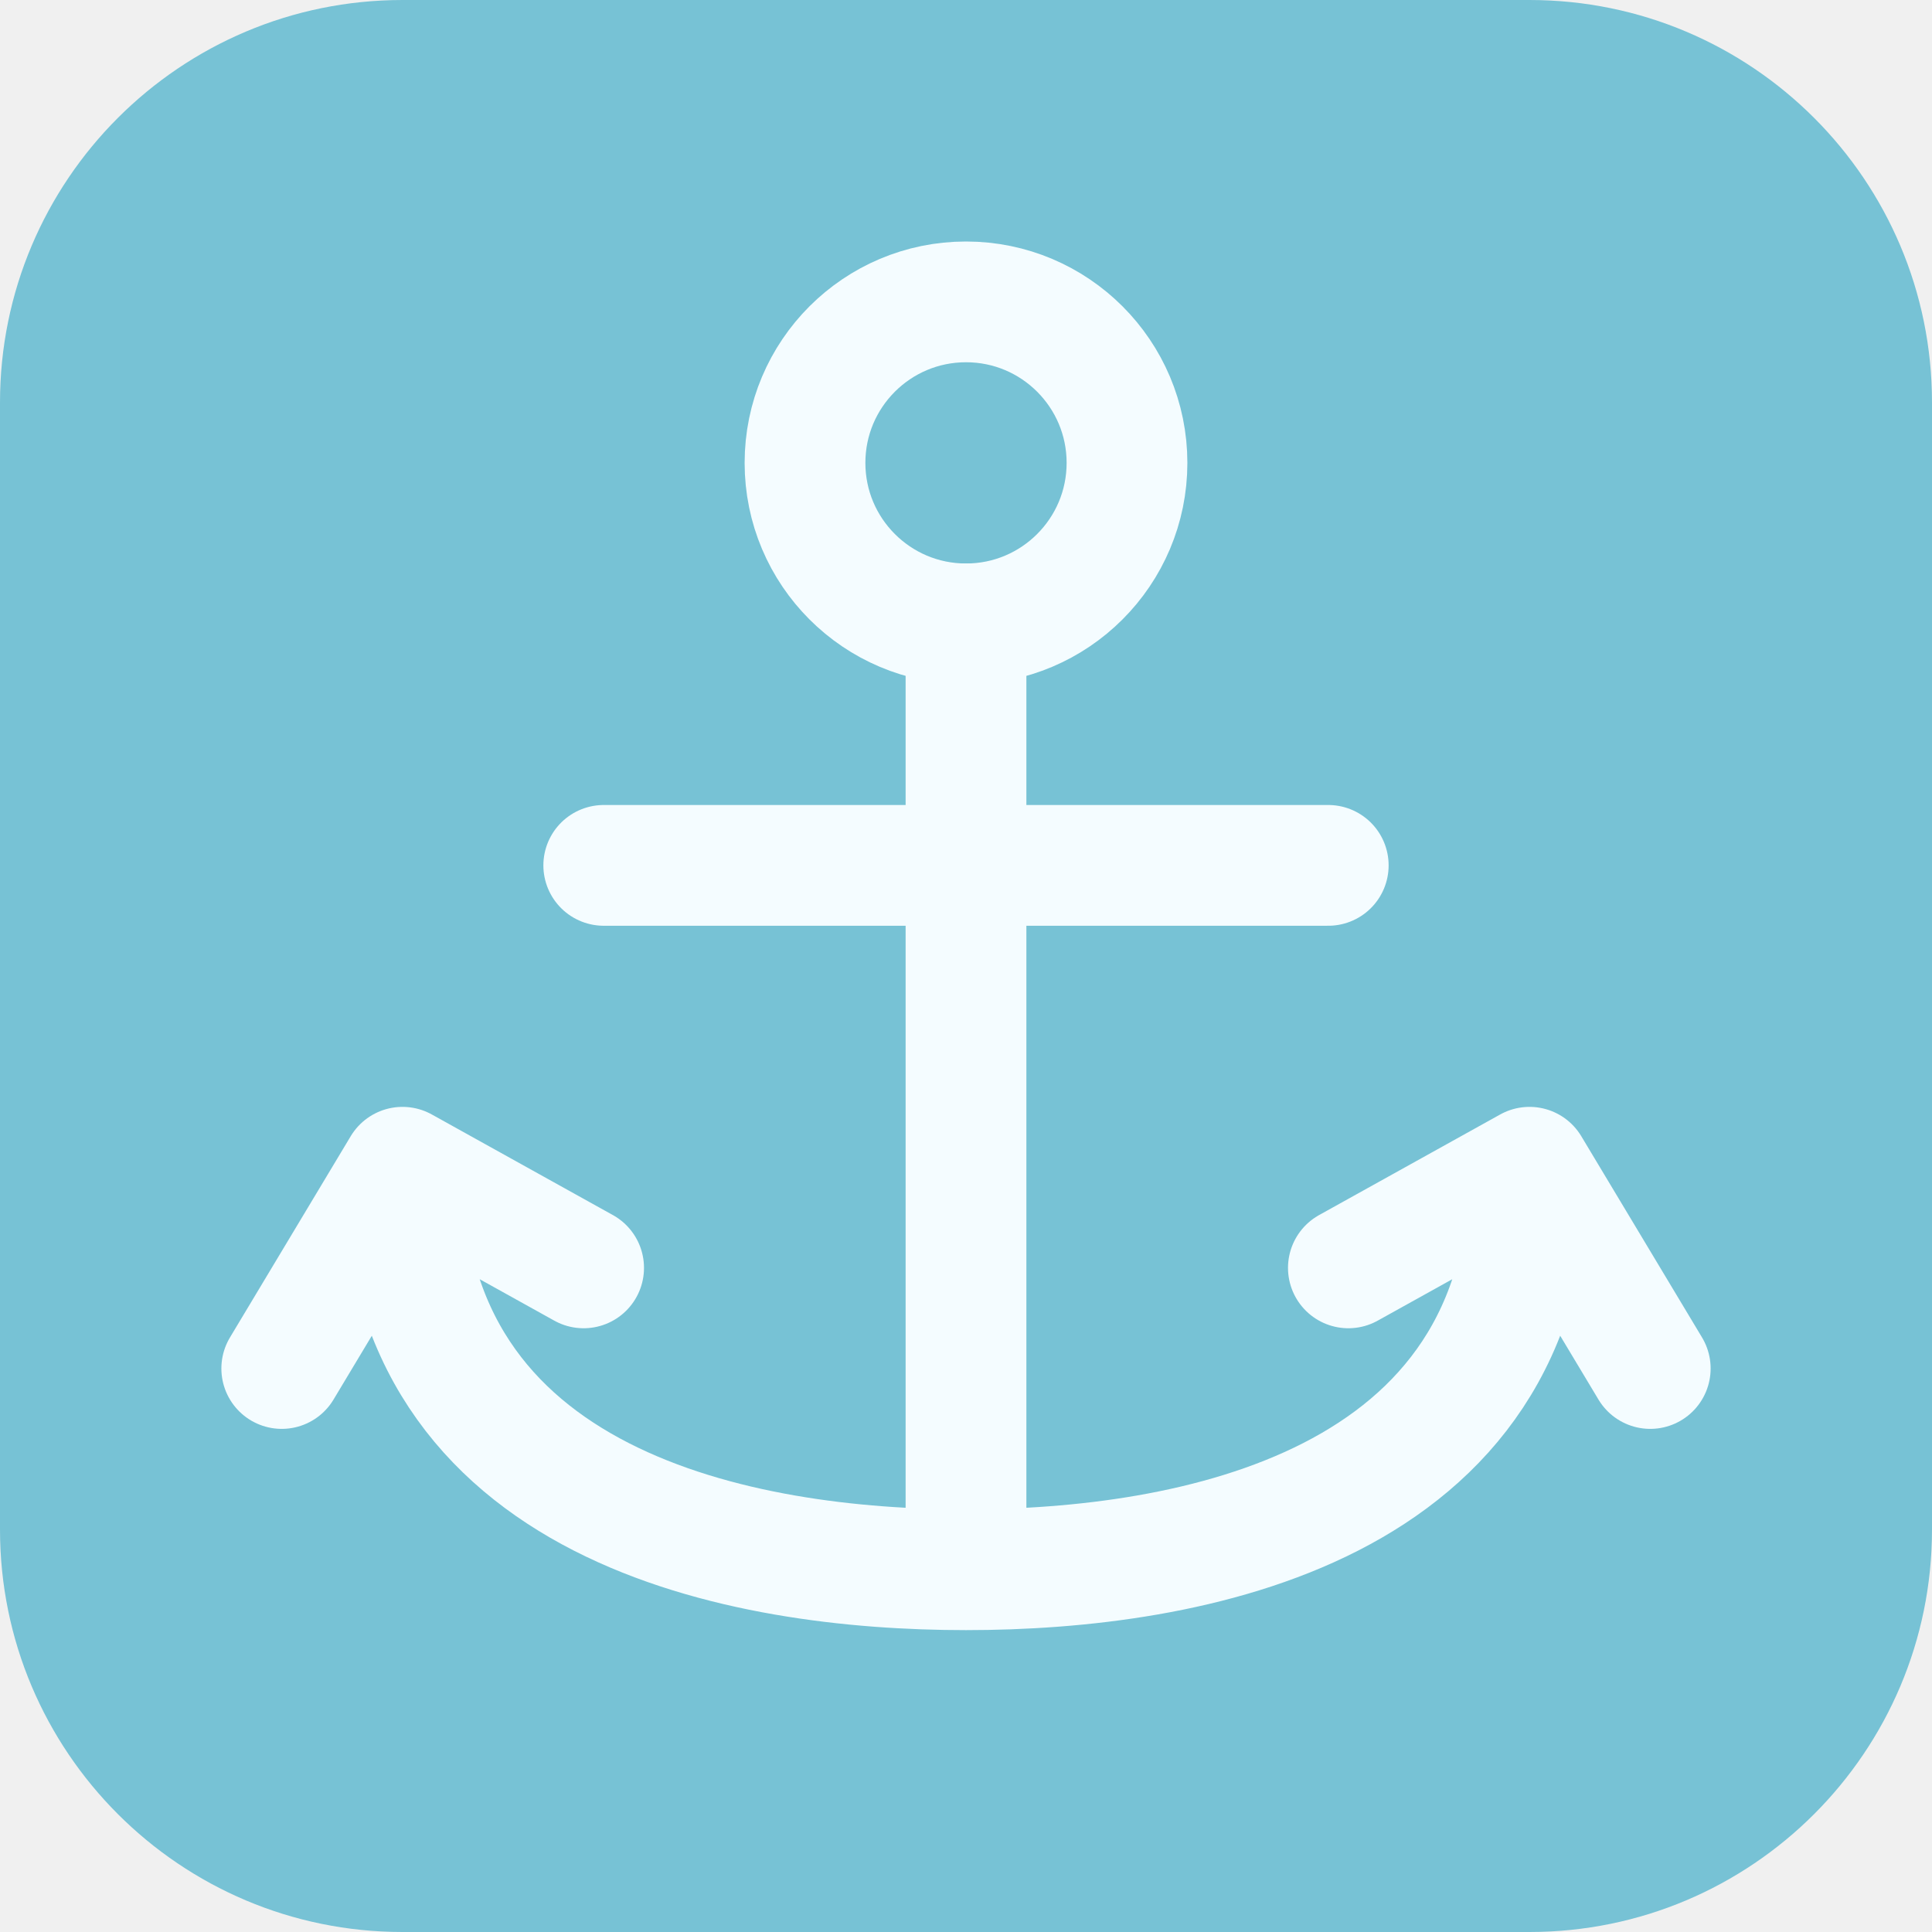
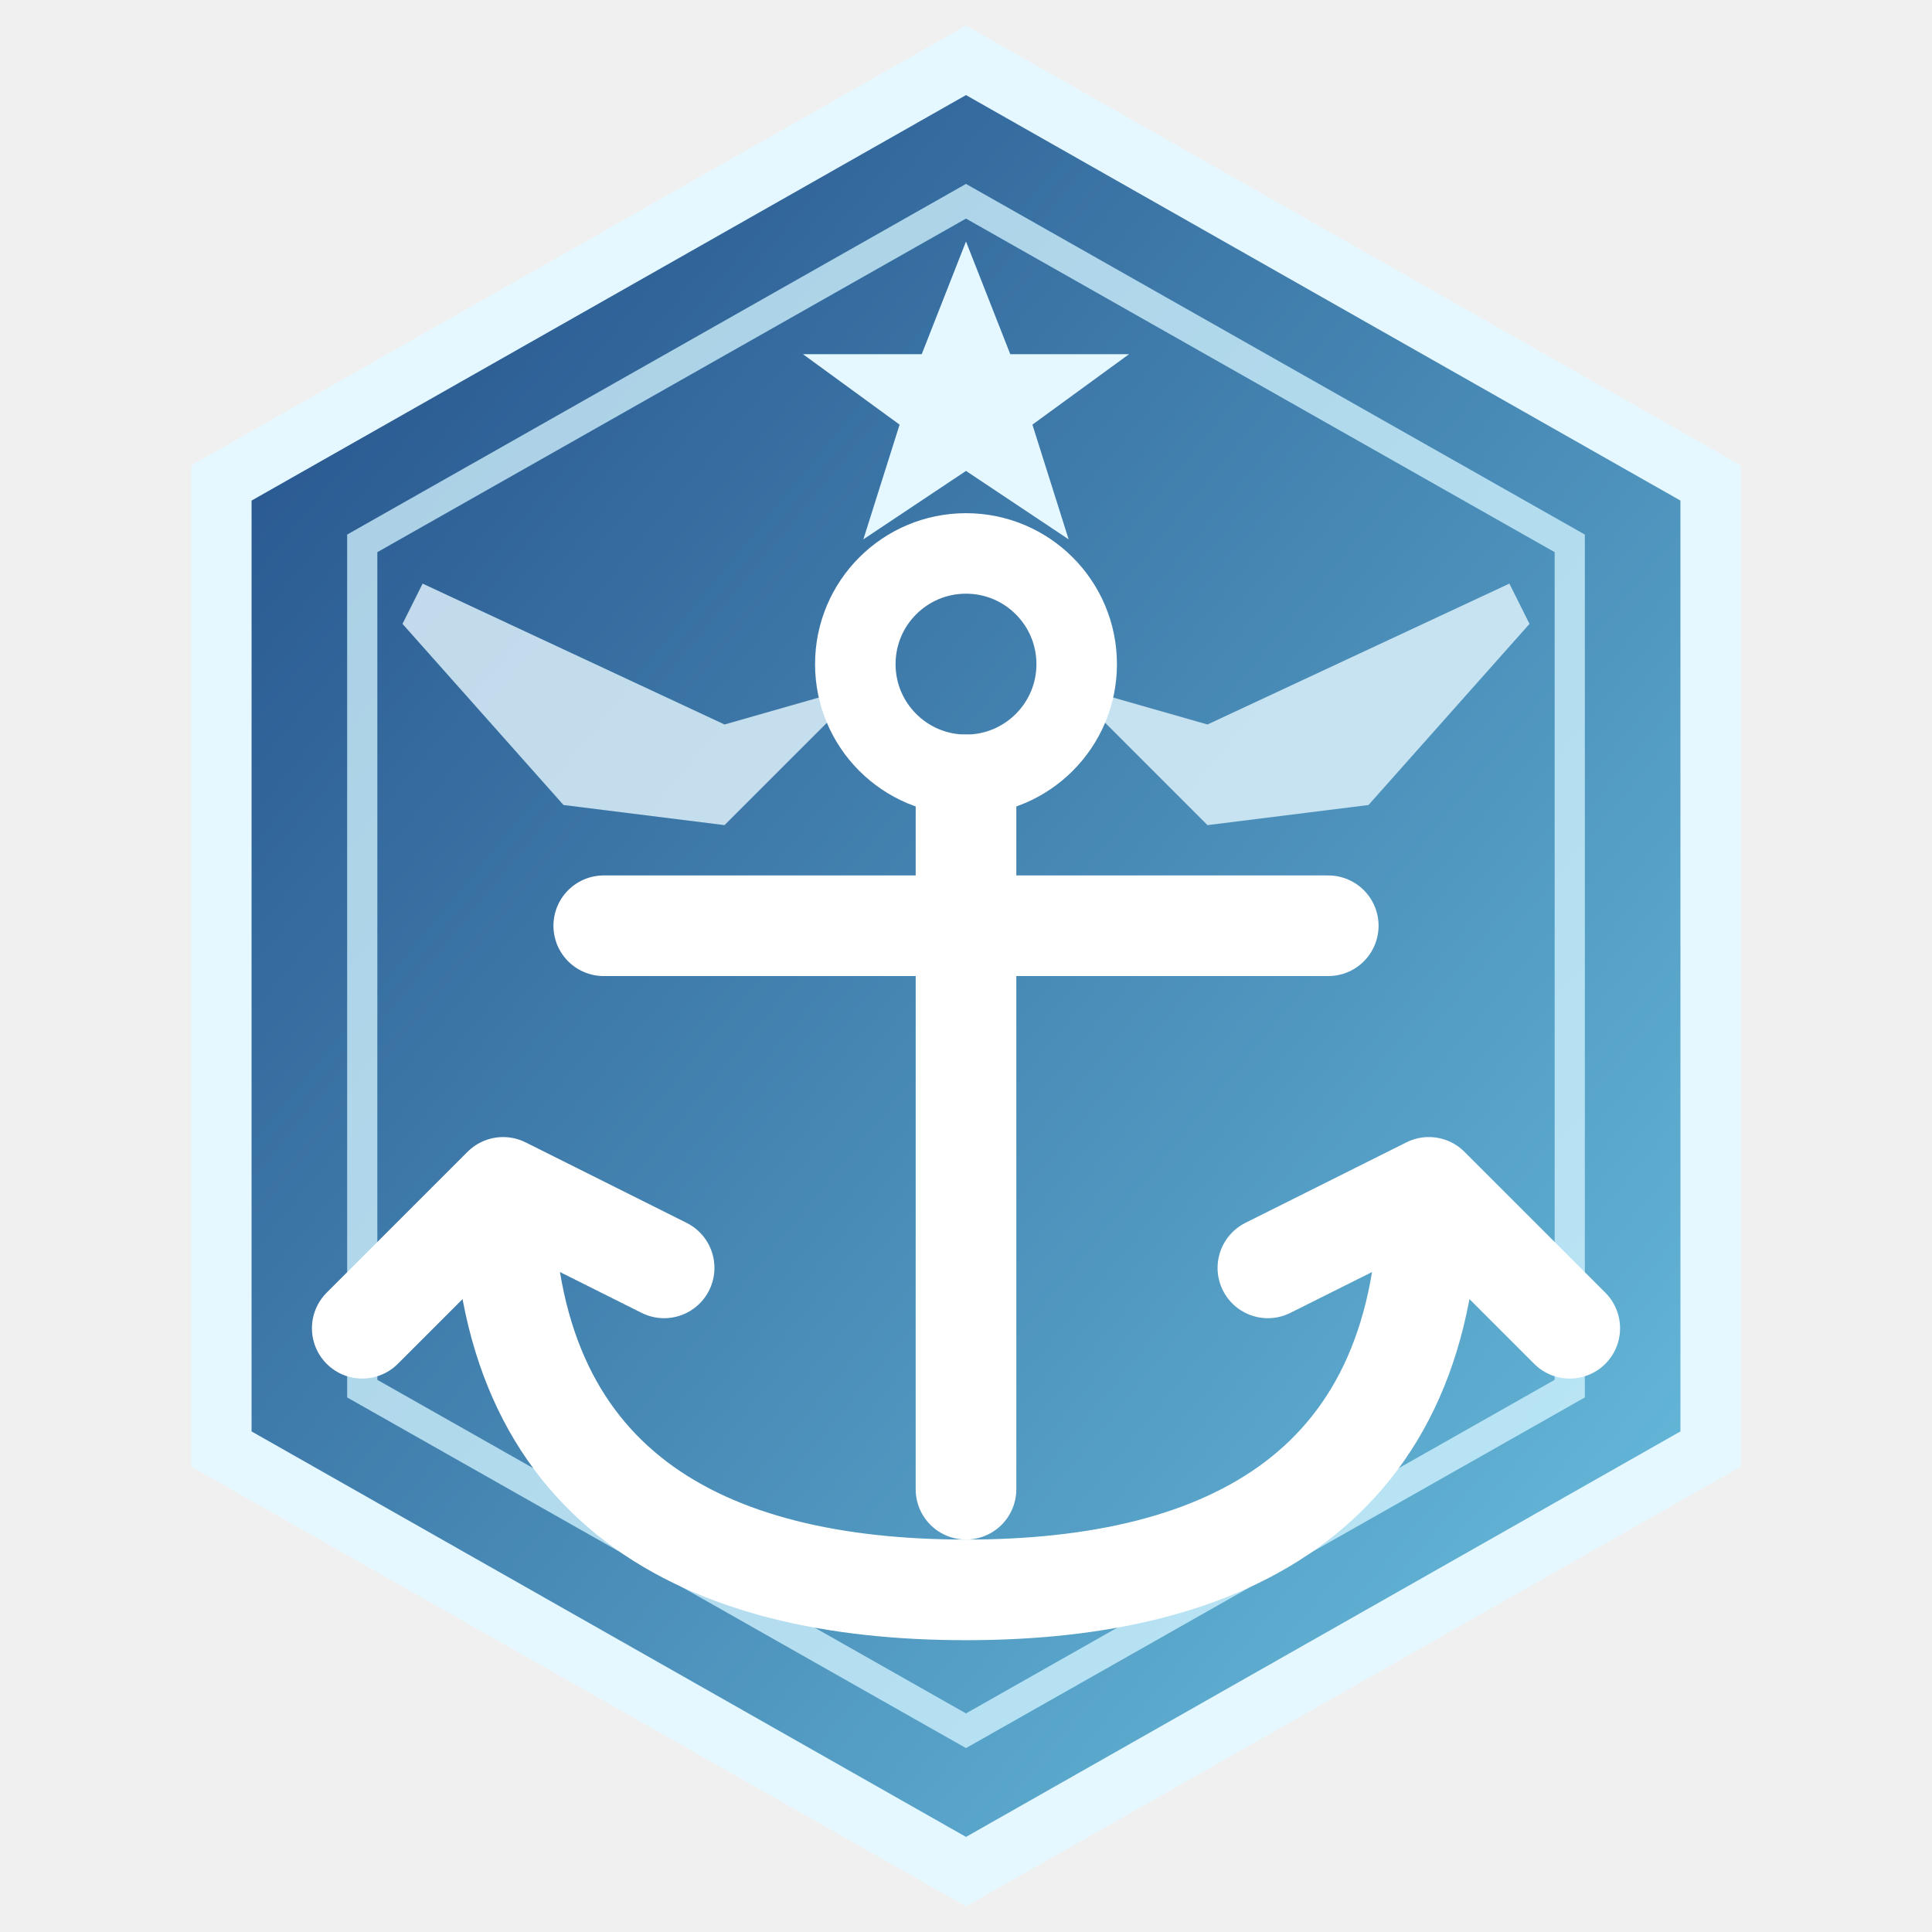
- <svg xmlns="http://www.w3.org/2000/svg" viewBox="0 0 96 96">
-   <rect width="96" height="96" rx="20" fill="#77c2d5" />
-   <g fill="none" stroke="#f4fcff" stroke-width="6" stroke-linecap="round" stroke-linejoin="round">
-     <circle cx="48" cy="23" r="8" />
-     <path d="M48 31v47M30 43h36M20 58c0 17 17 20 28 20s28-3 28-20M20 58l-6 10m6-10 9 5m47-5 6 10m-6-10-9 5" />
+ <svg xmlns="http://www.w3.org/2000/svg" viewBox="0 0 96 96" role="img" aria-label="港区船锚徽记">
+   <defs>
+     <linearGradient id="sea" x2="1" y2="1">
+       <stop stop-color="#214b86" />
+       <stop offset="1" stop-color="#6cc4e2" />
+     </linearGradient>
+   </defs>
+   <path d="M48 3 85 24v48L48 93 11 72V24Z" fill="url(#sea)" stroke="#e6f8ff" stroke-width="3" />
+   <path d="M48 10 78 27v42L48 86 18 69V27Z" fill="none" stroke="#d4f5ff" stroke-opacity=".76" stroke-width="1.5" />
+   <g fill="#e6f8ff">
+     <path d="m21 29 15 7 7-2-7 7-8-1-8-9ZM75 29l-15 7-7-2 7 7 8-1 8-9Z" opacity=".8" />
+     <path d="m48 12 2.2 5.6h5.9l-4.8 3.5 1.8 5.7-5.1-3.4-5.1 3.4 1.8-5.7-4.8-3.5h5.9Z" />
+   </g>
+   <g fill="none" stroke="#fff" stroke-linecap="round" stroke-linejoin="round">
+     <circle cx="48" cy="33" r="5.5" stroke-width="4" />
+     <path d="M48 39v35M30 46h36M25 59c0 15 10 20 23 20s23-5 23-20M25 59l-7 7m7-7 8 4m38-4 7 7m-7-7-8 4" stroke-width="5" />
  </g>
</svg>
